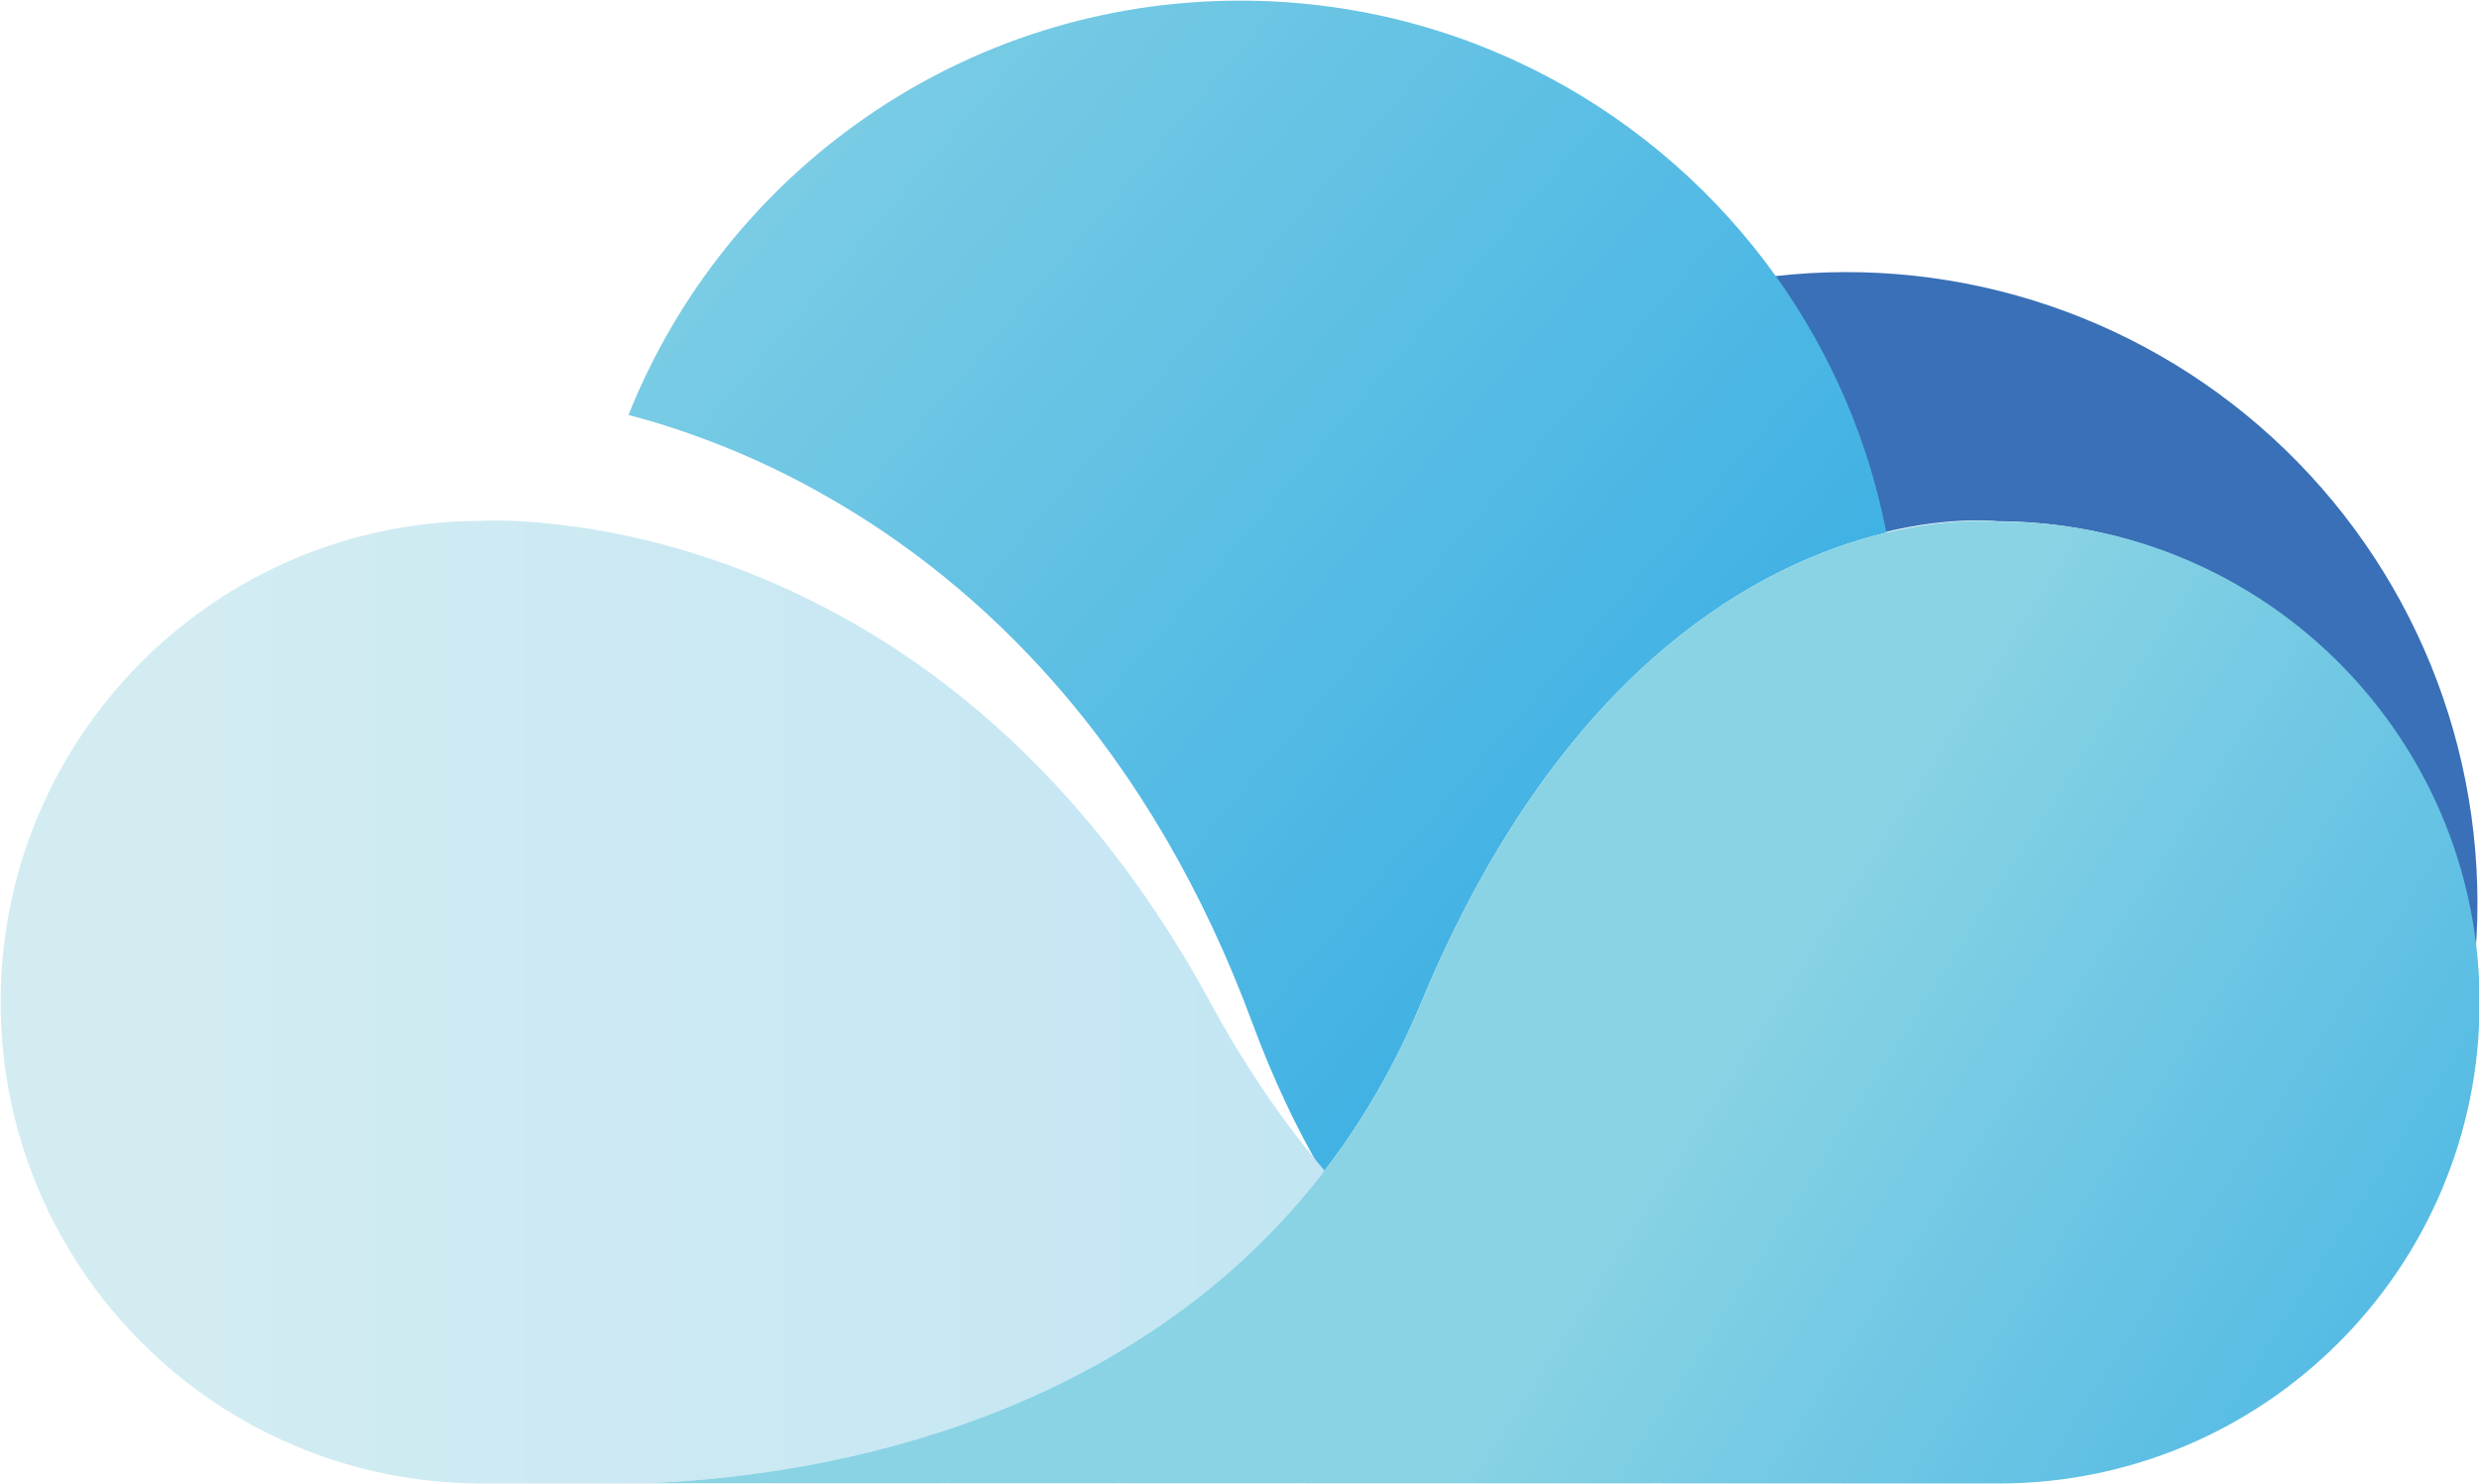
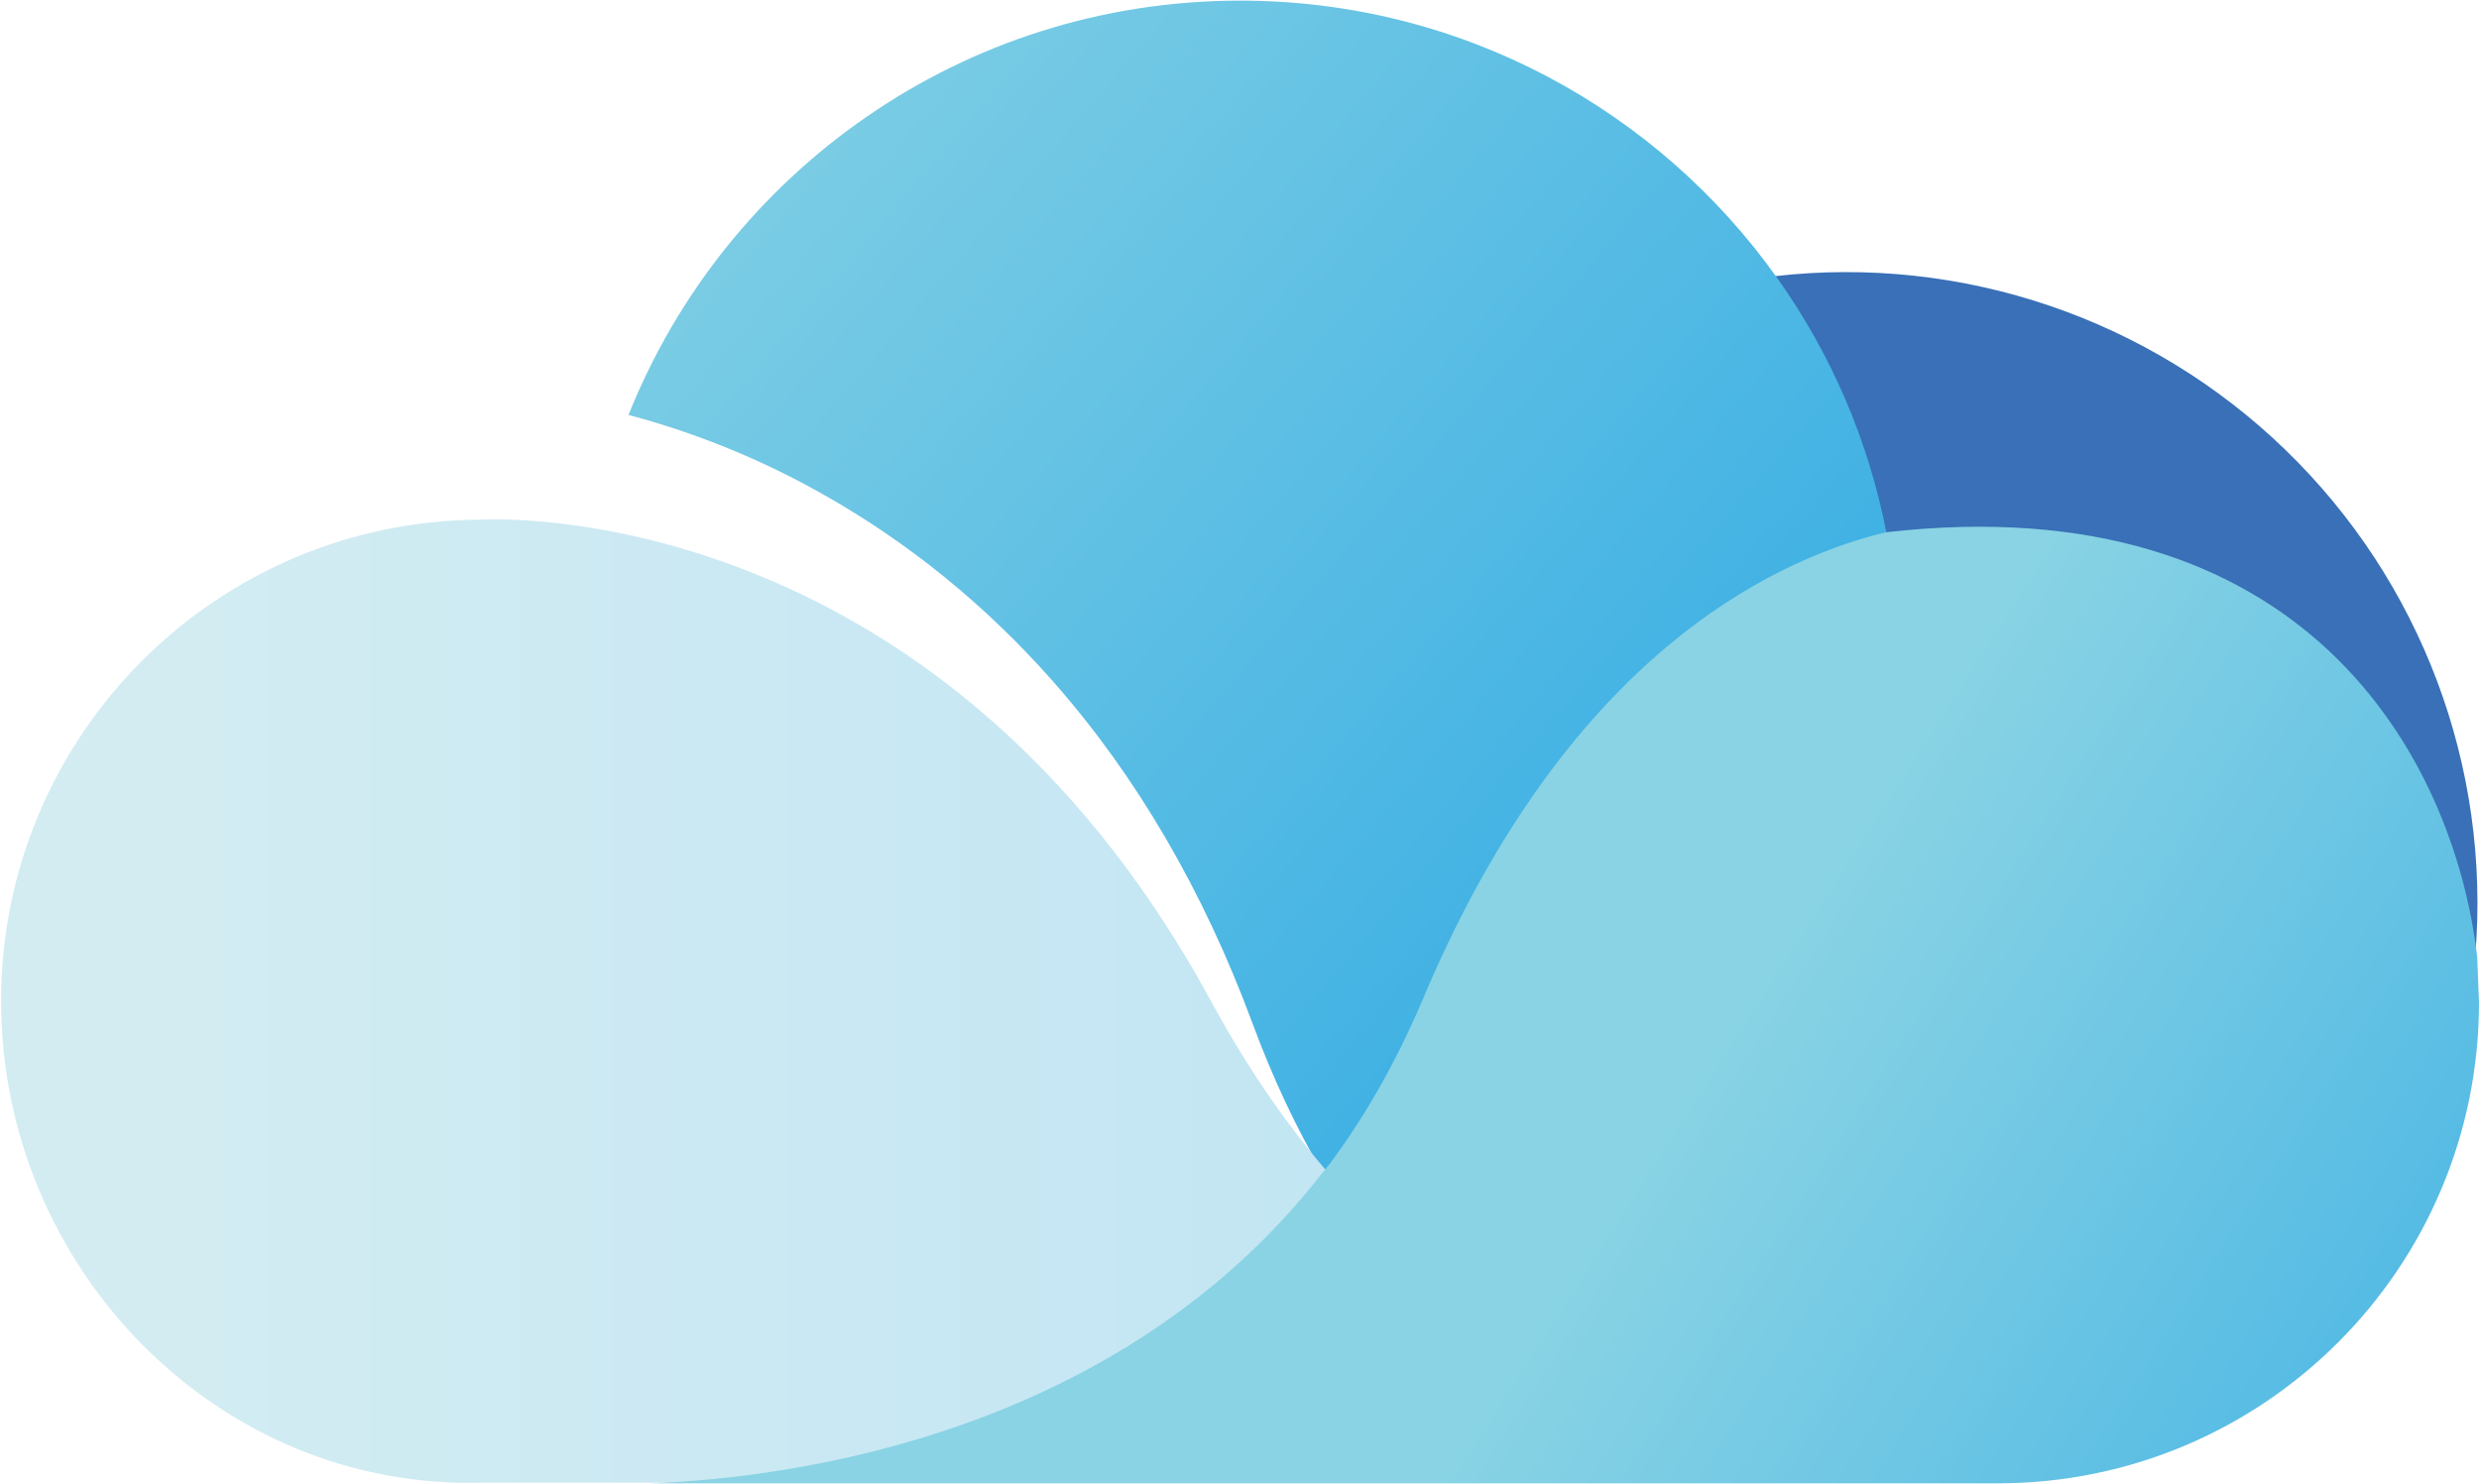
<svg xmlns="http://www.w3.org/2000/svg" viewBox="0 0 135.5 81.1">
  <defs>
-     <clipPath clipPathUnits="userSpaceOnUse" id="a">
-       <path d="M17614 18506.2c-28-6.8-56.5-14.1-85.9-22.3-700.1-193.5-1768.9-794.6-2529.9-2621.2-150.3-360.8-335.1-673.8-543.5-945.3-3.6-4.4-7-8.9-10.5-13.4-149.2 253.4-281.4 535.3-396.3 845.7-274.6 742.1-651.5 1388.2-1120.9 1920.1-379 429.8-817.8 785.8-1304.4 1058.3-417.8 233.9-800.3 366.1-1082.1 439.9 544.9 1365.5 1879.5 2330.5 3439.4 2330.5 1247 0 2349.9-616.5 3020.6-1561.4h.2a3684.9 3684.9 0 0 0 613.3-1430.9z" />
-     </clipPath>
-     <linearGradient x1="0" y1="0" x2="1" y2="0" gradientUnits="userSpaceOnUse" gradientTransform="scale(5973.4 -5973.4) rotate(41.1 5.7 .9)" spreadMethod="pad" id="b">
+     <linearGradient x1="0" y1="0" x2="1" y2="0" gradientUnits="userSpaceOnUse" gradientTransform="scale(5973.4 -5973.4) rotate(41.1 5.7 .9)" spreadMethod="pad" id="a">
      <stop offset="0" stop-color="#89d3e4" />
      <stop offset="1" stop-color="#3db0e4" />
    </linearGradient>
-     <clipPath clipPathUnits="userSpaceOnUse" id="c">
-       <path d="M18244.7 13157.4H9717.3c-1495.4 0-2707.6 1212.2-2707.6 2707.6 0 1495.2 1212.2 2707.3 2707.6 2707.3 0 0 2534.2 161.6 4093.9-2707.3 201.8-371.4 418.3-684.4 643.5-947.6-1137.8-1481.5-2982-1725-3789.5-1757.2z" />
-     </clipPath>
-     <linearGradient x1="0" y1="0" x2="1" y2="0" gradientUnits="userSpaceOnUse" gradientTransform="matrix(11235 0 0 -11235 7009.7 15865.7)" spreadMethod="pad" id="d">
+     <linearGradient x1="0" y1="0" x2="1" y2="0" gradientUnits="userSpaceOnUse" gradientTransform="matrix(11235 0 0 -11235 7009.7 15865.7)" spreadMethod="pad" id="b">
      <stop offset="0" stop-color="#d2ecf2" />
      <stop offset="1" stop-color="#b4dff5" />
    </linearGradient>
-     <clipPath clipPathUnits="userSpaceOnUse" id="e">
-       <path d="M20950 15862.7c0-1494.1-1211.2-2705.3-2705.3-2705.3l-7579.5 2.8c805 32 2640.4 274.2 3779 1743.8 3.5 4.5 6.9 9 10.5 13.4 208.4 271.5 393.2 584.5 543.5 945.3 761 1826.6 1829.8 2427.7 2529.9 2621.2 29.4 8.2 57.9 15.5 85.9 22.3 379.3 90.9 630.7 61.8 630.7 61.8 1407.7 0 2564.4-1075.3 2693.3-2449.2 7.9-84.4 12-169.7 12-256.1z" />
-     </clipPath>
-     <linearGradient x1="0" y1="0" x2="1" y2="0" gradientUnits="userSpaceOnUse" gradientTransform="scale(4502.68 -4502.68) rotate(32.8 7.6 4)" spreadMethod="pad" id="f">
+     <linearGradient x1="0" y1="0" x2="1" y2="0" gradientUnits="userSpaceOnUse" gradientTransform="rotate(32.8 38.4 213.8) scale(56.25162)" spreadMethod="pad" id="c">
      <stop offset="0" stop-color="#89d3e4" />
      <stop offset="1" stop-color="#3db0e4" />
    </linearGradient>
  </defs>
-   <path d="M135.3 52.3a26.3 26.3 0 0 0-26.1-23.8s-2.5-.3-6.2.6c-1-5.1-3-9.8-6-14a34.5 34.5 0 0 1 38.3 37.1" fill="#3970b7" />
-   <g clip-path="url(#a)" transform="matrix(.00972 0 0 -.00972 -68.1 209)">
-     <path d="M13354.8 14031.3c-21.2-5.2-42.8-10.7-65.1-16.9-530.8-146.7-1341.2-602.5-1918.2-1987.4-113.9-273.6-254-510.9-412-716.7a356 356 0 0 1-8-10.2c-113.1 192.1-213.4 405.9-300.5 641.2-208.2 562.7-493.9 1052.5-849.8 1455.8-287.4 325.9-620 595.8-989 802.4a3509.8 3509.8 0 0 1-820.5 333.5c413.2 1035.4 1425 1767 2607.8 1767 945.4 0 1781.6-467.4 2290.2-1183.8h.1a2793.2 2793.2 0 0 0 465-1084.9" fill="url(#b)" transform="scale(1.31893)" />
-   </g>
-   <g clip-path="url(#c)" transform="matrix(.00972 0 0 -.00972 -68.1 209)">
-     <path d="M16011 11546.6H8527.6c-1312.3 0-2376 1063.7-2376 2376.1 0 1312.1 1063.7 2375.8 2376 2375.8 0 0 2224 141.8 3592.7-2375.8 177.1-326 367.1-600.6 564.7-831.6-998.5-1300.1-2616.9-1513.8-3325.5-1542.1l6651.5-2.4" fill="url(#d)" transform="scale(1.13951)" />
-   </g>
-   <g clip-path="url(#e)" transform="matrix(.00972 0 0 -.00972 -68.1 209)">
-     <path d="M16300 12341.9c0-1162.5-942.4-2104.9-2104.8-2104.9l-5897.2 2.2c626.3 24.9 2054.3 213.3 2940.2 1356.8l8.2 10.4c162.1 211.2 305.9 454.7 422.8 735.5 592.1 1421.1 1423.7 1888.8 1968.4 2039.4 22.9 6.3 45.1 12 66.8 17.3 295.2 70.7 490.8 48.1 490.8 48.1 1095.2 0 1995.2-836.6 2095.5-1905.6 6.1-65.6 9.3-132 9.3-199.2" fill="url(#f)" transform="scale(1.28528)" />
-   </g>
+   <path d="M135.3 52.3 103 29.1l-6-14a34.5 34.5 0 0 1 38.3 37.1" fill="#3970b7" />
+   <path d="M13354.8 14031.3c-8.5 1.5-2395.3-2721-2395.3-2721l-8-10.2c-113.1 192.1-213.4 405.9-300.5 641.2-208.2 562.7-493.9 1052.5-849.8 1455.8-287.4 325.9-620 595.8-989 802.4a3509.8 3509.8 0 0 1-820.5 333.5c413.2 1035.4 1425 1767 2607.8 1767 945.4 0 1781.6-467.4 2290.2-1183.8h.1a2793.2 2793.2 0 0 0 465-1084.9" fill="url(#a)" transform="matrix(.01282 0 0 -.01282 -68.1 209)" />
+   <path d="M8527.6 11546.5c-1311.7-38.3-2376 1063.8-2376 2376.2 0 1312.1 1063.7 2375.8 2376 2375.8 0 0 2224 141.8 3592.7-2375.8 177.1-326 367.1-600.6 564.7-831.6v-1544.6" fill="url(#b)" transform="matrix(.01108 0 0 -.01108 -68.1 209)" />
+   <path d="M135.5 54.8a26.3 26.3 0 0 1-26.3 26.3H35.6c7.8-.3 25.6-2.7 36.7-17l.1-.1c2-2.6 3.8-5.7 5.3-9.2 7.4-17.7 17.8-23.6 24.6-25.5l.8-.2c22.8-2.6 31 12.2 32.3 23.2l.1 2.5" fill="url(#c)" />
</svg>
